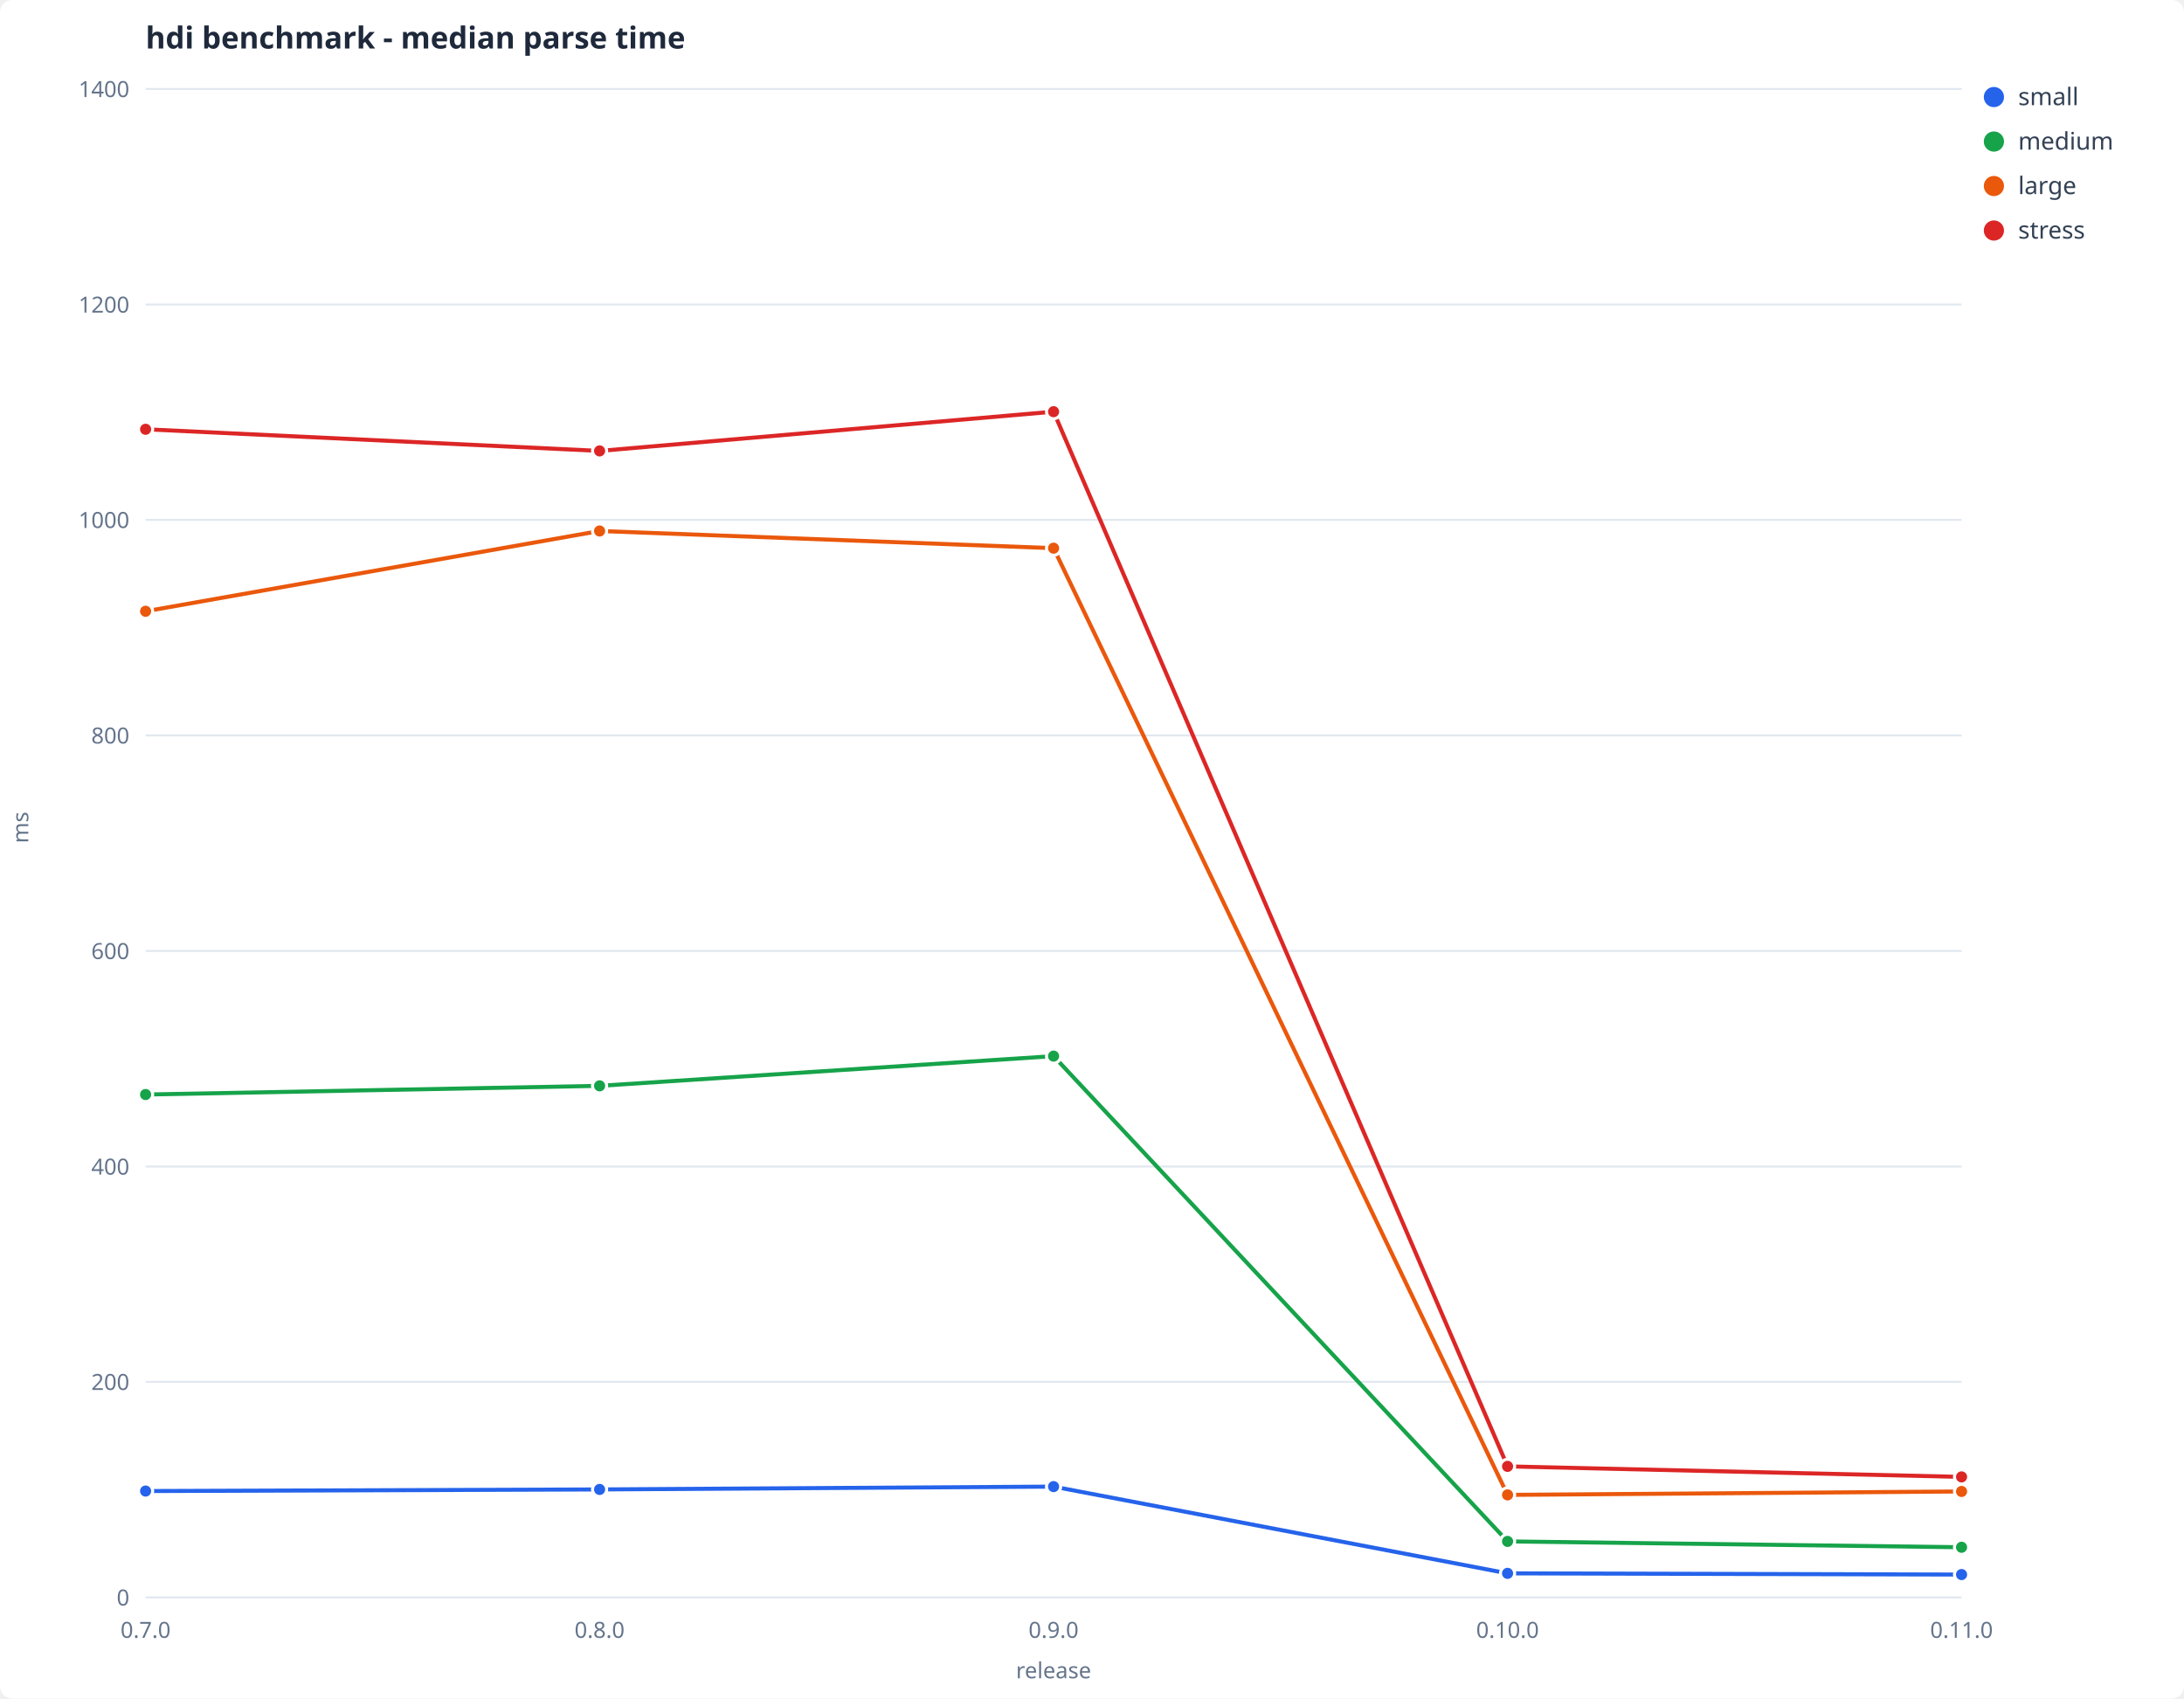
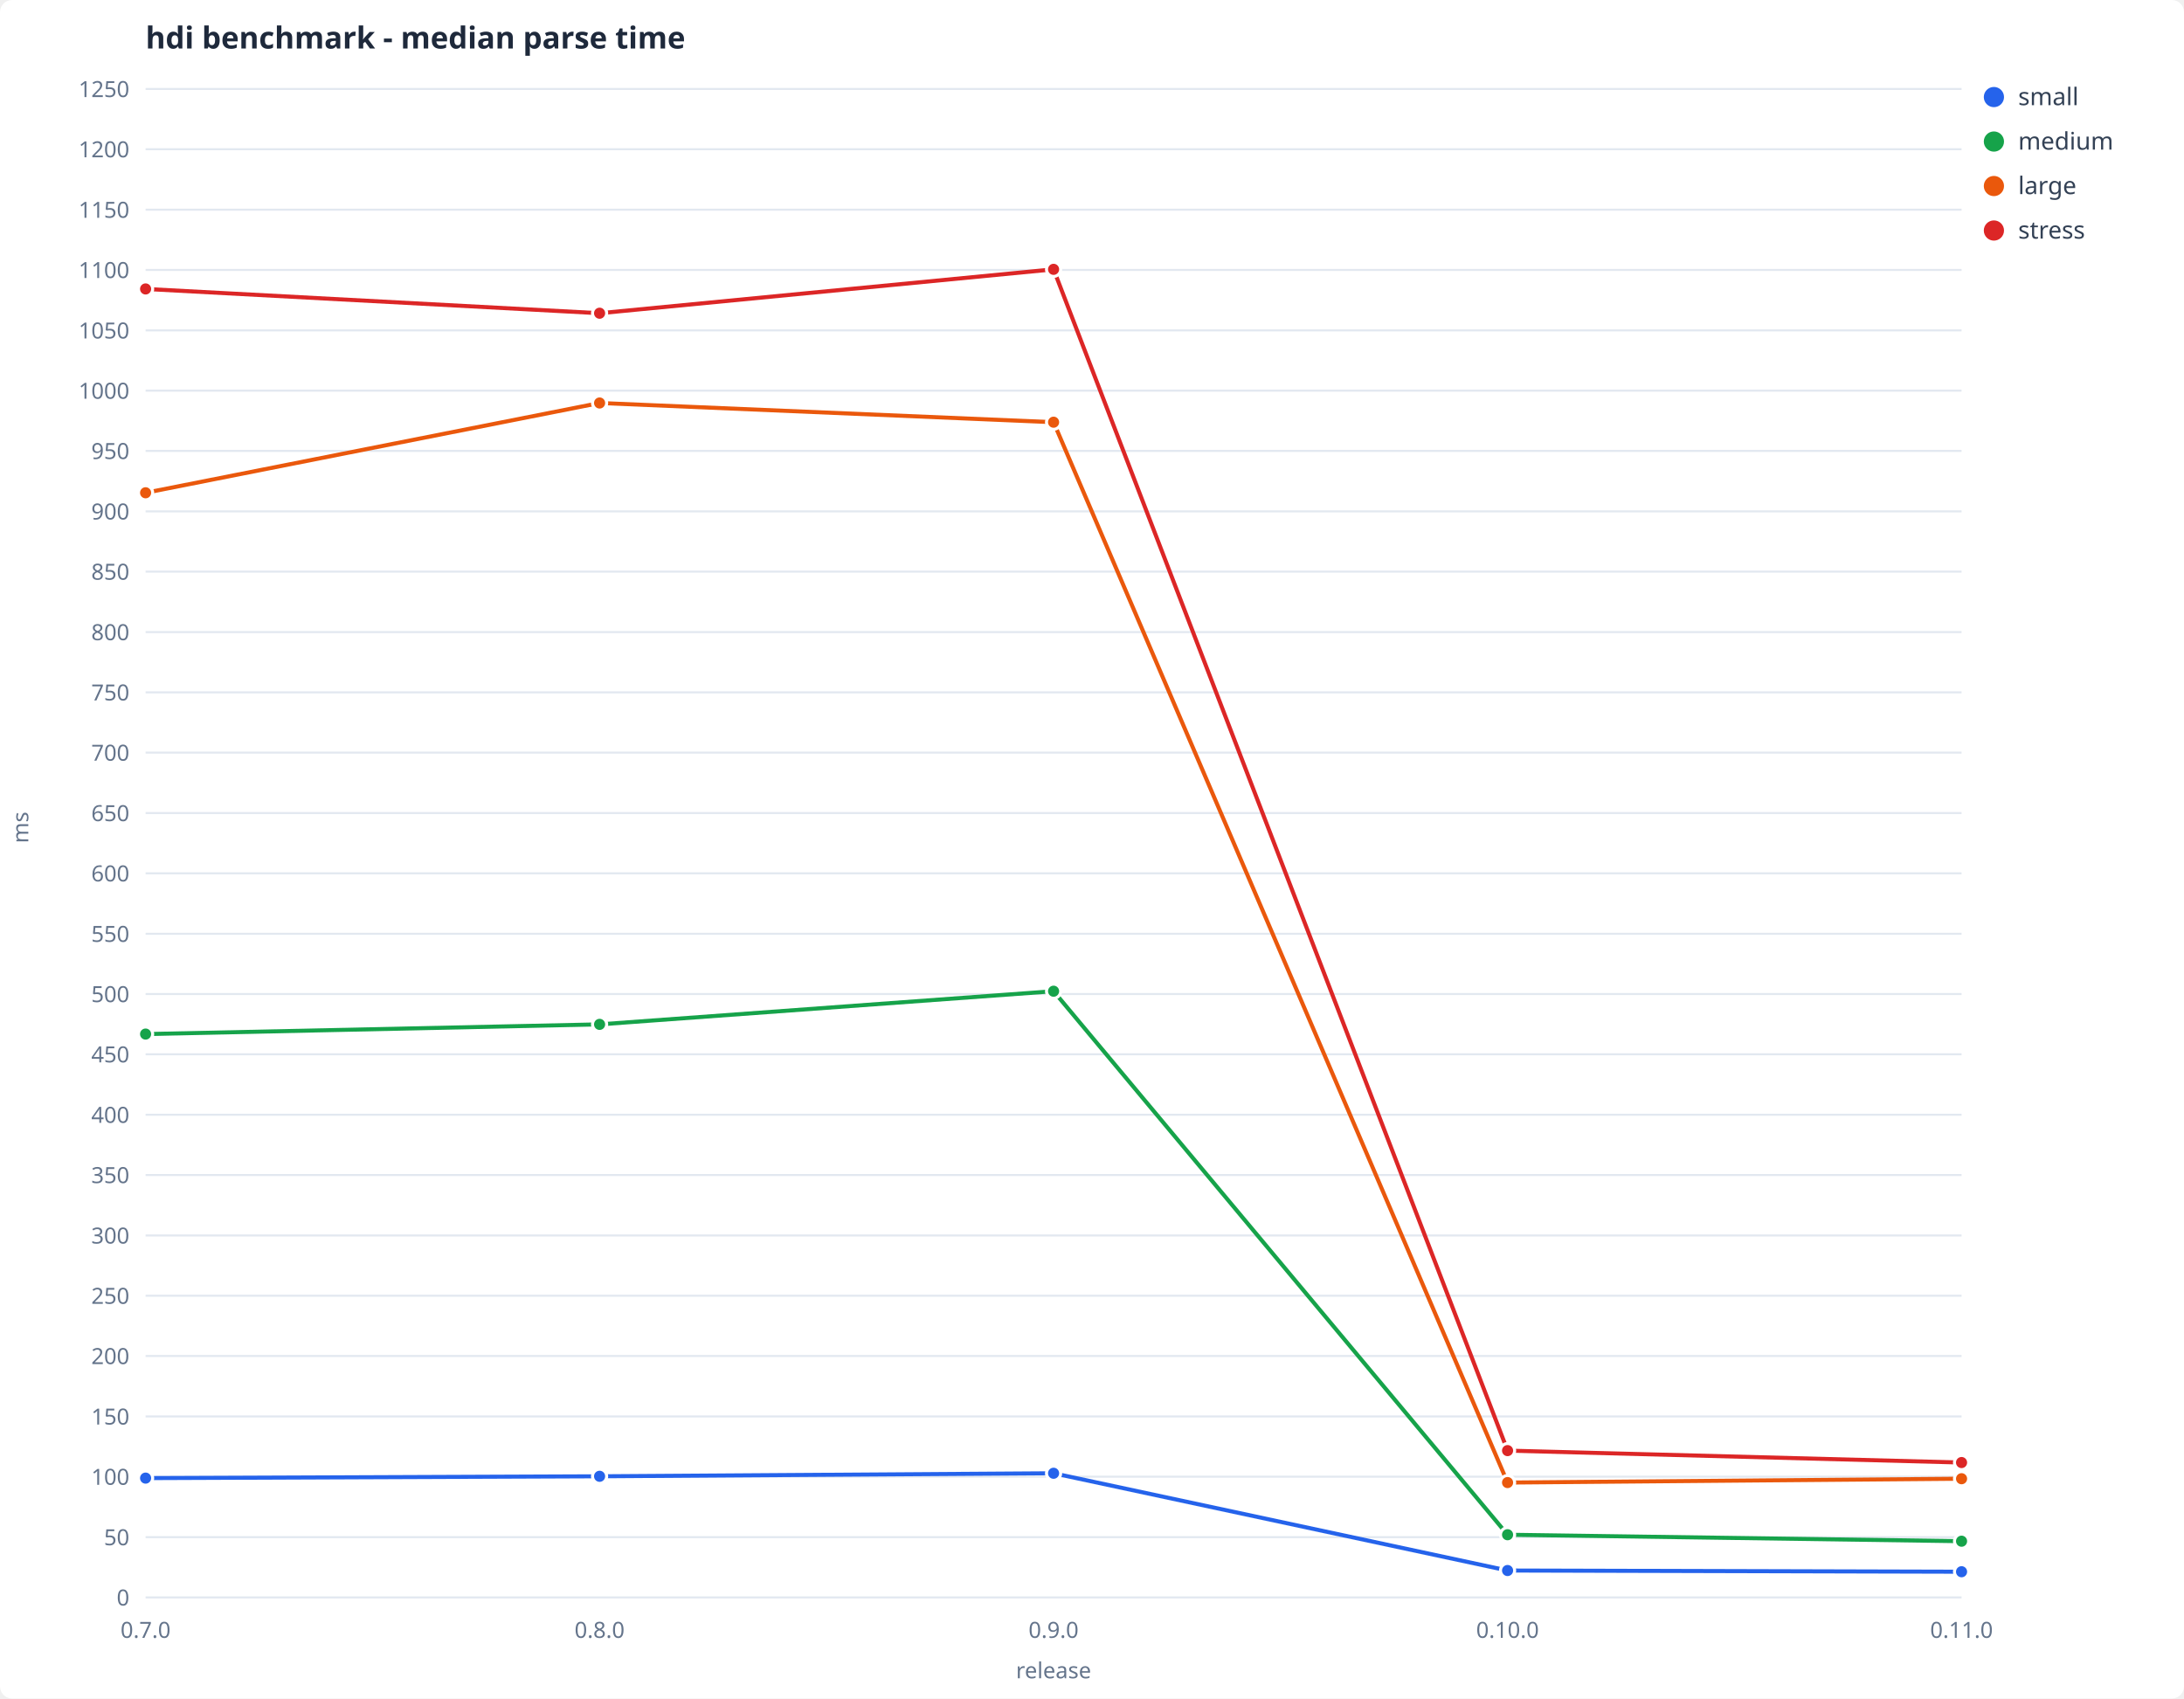
<svg xmlns="http://www.w3.org/2000/svg" width="1080" height="840" viewBox="0 0 1080 840" font-family="system-ui,sans-serif">
  <rect width="1080" height="840" fill="#fff" rx="6" />
  <text x="72" y="24" font-size="15" font-weight="600" fill="#1e293b">hdi benchmark - median parse time</text>
  <line x1="72" y1="790.0" x2="970" y2="790.0" stroke="#e2e8f0" stroke-width="1" />
  <text x="64" y="794.0" text-anchor="end" font-size="11" fill="#64748b">0</text>
-   <line x1="72" y1="683.4" x2="970" y2="683.4" stroke="#e2e8f0" stroke-width="1" />
-   <text x="64" y="687.4" text-anchor="end" font-size="11" fill="#64748b">200</text>
-   <line x1="72" y1="576.9" x2="970" y2="576.9" stroke="#e2e8f0" stroke-width="1" />
-   <text x="64" y="580.9" text-anchor="end" font-size="11" fill="#64748b">400</text>
-   <line x1="72" y1="470.3" x2="970" y2="470.3" stroke="#e2e8f0" stroke-width="1" />
-   <text x="64" y="474.3" text-anchor="end" font-size="11" fill="#64748b">600</text>
-   <line x1="72" y1="363.7" x2="970" y2="363.7" stroke="#e2e8f0" stroke-width="1" />
-   <text x="64" y="367.7" text-anchor="end" font-size="11" fill="#64748b">800</text>
-   <line x1="72" y1="257.1" x2="970" y2="257.1" stroke="#e2e8f0" stroke-width="1" />
-   <text x="64" y="261.1" text-anchor="end" font-size="11" fill="#64748b">1000</text>
-   <line x1="72" y1="150.6" x2="970" y2="150.6" stroke="#e2e8f0" stroke-width="1" />
-   <text x="64" y="154.6" text-anchor="end" font-size="11" fill="#64748b">1200</text>
+   <line x1="72" y1="760.2" x2="970" y2="760.2" stroke="#e2e8f0" stroke-width="1" />
+   <text x="64" y="764.2" text-anchor="end" font-size="11" fill="#64748b">50</text>
+   <line x1="72" y1="730.3" x2="970" y2="730.3" stroke="#e2e8f0" stroke-width="1" />
+   <text x="64" y="734.3" text-anchor="end" font-size="11" fill="#64748b">100</text>
+   <line x1="72" y1="700.5" x2="970" y2="700.5" stroke="#e2e8f0" stroke-width="1" />
+   <text x="64" y="704.5" text-anchor="end" font-size="11" fill="#64748b">150</text>
+   <line x1="72" y1="670.6" x2="970" y2="670.6" stroke="#e2e8f0" stroke-width="1" />
+   <text x="64" y="674.6" text-anchor="end" font-size="11" fill="#64748b">200</text>
+   <line x1="72" y1="640.8" x2="970" y2="640.8" stroke="#e2e8f0" stroke-width="1" />
+   <text x="64" y="644.8" text-anchor="end" font-size="11" fill="#64748b">250</text>
+   <line x1="72" y1="611.0" x2="970" y2="611.0" stroke="#e2e8f0" stroke-width="1" />
+   <text x="64" y="615.0" text-anchor="end" font-size="11" fill="#64748b">300</text>
+   <line x1="72" y1="581.1" x2="970" y2="581.1" stroke="#e2e8f0" stroke-width="1" />
+   <text x="64" y="585.1" text-anchor="end" font-size="11" fill="#64748b">350</text>
+   <line x1="72" y1="551.3" x2="970" y2="551.3" stroke="#e2e8f0" stroke-width="1" />
+   <text x="64" y="555.3" text-anchor="end" font-size="11" fill="#64748b">400</text>
+   <line x1="72" y1="521.4" x2="970" y2="521.4" stroke="#e2e8f0" stroke-width="1" />
+   <text x="64" y="525.4" text-anchor="end" font-size="11" fill="#64748b">450</text>
+   <line x1="72" y1="491.6" x2="970" y2="491.6" stroke="#e2e8f0" stroke-width="1" />
+   <text x="64" y="495.6" text-anchor="end" font-size="11" fill="#64748b">500</text>
+   <line x1="72" y1="461.8" x2="970" y2="461.8" stroke="#e2e8f0" stroke-width="1" />
+   <text x="64" y="465.8" text-anchor="end" font-size="11" fill="#64748b">550</text>
+   <line x1="72" y1="431.9" x2="970" y2="431.9" stroke="#e2e8f0" stroke-width="1" />
+   <text x="64" y="435.9" text-anchor="end" font-size="11" fill="#64748b">600</text>
+   <line x1="72" y1="402.1" x2="970" y2="402.1" stroke="#e2e8f0" stroke-width="1" />
+   <text x="64" y="406.1" text-anchor="end" font-size="11" fill="#64748b">650</text>
+   <line x1="72" y1="372.2" x2="970" y2="372.2" stroke="#e2e8f0" stroke-width="1" />
+   <text x="64" y="376.2" text-anchor="end" font-size="11" fill="#64748b">700</text>
+   <line x1="72" y1="342.4" x2="970" y2="342.4" stroke="#e2e8f0" stroke-width="1" />
+   <text x="64" y="346.4" text-anchor="end" font-size="11" fill="#64748b">750</text>
+   <line x1="72" y1="312.6" x2="970" y2="312.6" stroke="#e2e8f0" stroke-width="1" />
+   <text x="64" y="316.6" text-anchor="end" font-size="11" fill="#64748b">800</text>
+   <line x1="72" y1="282.7" x2="970" y2="282.7" stroke="#e2e8f0" stroke-width="1" />
+   <text x="64" y="286.7" text-anchor="end" font-size="11" fill="#64748b">850</text>
+   <line x1="72" y1="252.9" x2="970" y2="252.9" stroke="#e2e8f0" stroke-width="1" />
+   <text x="64" y="256.9" text-anchor="end" font-size="11" fill="#64748b">900</text>
+   <line x1="72" y1="223.0" x2="970" y2="223.0" stroke="#e2e8f0" stroke-width="1" />
+   <text x="64" y="227.0" text-anchor="end" font-size="11" fill="#64748b">950</text>
+   <line x1="72" y1="193.2" x2="970" y2="193.2" stroke="#e2e8f0" stroke-width="1" />
+   <text x="64" y="197.2" text-anchor="end" font-size="11" fill="#64748b">1000</text>
+   <line x1="72" y1="163.4" x2="970" y2="163.4" stroke="#e2e8f0" stroke-width="1" />
+   <text x="64" y="167.4" text-anchor="end" font-size="11" fill="#64748b">1050</text>
+   <line x1="72" y1="133.5" x2="970" y2="133.5" stroke="#e2e8f0" stroke-width="1" />
+   <text x="64" y="137.5" text-anchor="end" font-size="11" fill="#64748b">1100</text>
+   <line x1="72" y1="103.7" x2="970" y2="103.7" stroke="#e2e8f0" stroke-width="1" />
+   <text x="64" y="107.7" text-anchor="end" font-size="11" fill="#64748b">1150</text>
+   <line x1="72" y1="73.8" x2="970" y2="73.8" stroke="#e2e8f0" stroke-width="1" />
+   <text x="64" y="77.8" text-anchor="end" font-size="11" fill="#64748b">1200</text>
  <line x1="72" y1="44.0" x2="970" y2="44.0" stroke="#e2e8f0" stroke-width="1" />
-   <text x="64" y="48.0" text-anchor="end" font-size="11" fill="#64748b">1400</text>
+   <text x="64" y="48.0" text-anchor="end" font-size="11" fill="#64748b">1250</text>
  <text x="14" y="417" font-size="11" fill="#64748b" transform="rotate(-90,14,417)">ms</text>
  <text x="72.0" y="810" text-anchor="middle" font-size="11" fill="#64748b">0.7.0</text>
  <text x="296.5" y="810" text-anchor="middle" font-size="11" fill="#64748b">0.8.0</text>
  <text x="521.0" y="810" text-anchor="middle" font-size="11" fill="#64748b">0.9.0</text>
  <text x="745.5" y="810" text-anchor="middle" font-size="11" fill="#64748b">0.10.0</text>
  <text x="970.0" y="810" text-anchor="middle" font-size="11" fill="#64748b">0.11.0</text>
  <text x="521" y="830" text-anchor="middle" font-size="11" fill="#64748b">release</text>
-   <polyline fill="none" stroke="#2563eb" stroke-width="2" stroke-linejoin="round" points="72.0,737.4 296.5,736.6 521.0,735.2 745.5,778.1 970.0,778.7" />
-   <circle cx="72.0" cy="737.4" r="3.5" fill="#2563eb" stroke="#fff" stroke-width="1.5" />
-   <circle cx="296.5" cy="736.6" r="3.5" fill="#2563eb" stroke="#fff" stroke-width="1.5" />
-   <circle cx="521.0" cy="735.2" r="3.5" fill="#2563eb" stroke="#fff" stroke-width="1.5" />
-   <circle cx="745.5" cy="778.1" r="3.5" fill="#2563eb" stroke="#fff" stroke-width="1.5" />
-   <circle cx="970.0" cy="778.7" r="3.5" fill="#2563eb" stroke="#fff" stroke-width="1.5" />
-   <polyline fill="none" stroke="#16a34a" stroke-width="2" stroke-linejoin="round" points="72.0,541.3 296.5,537.0 521.0,522.3 745.5,762.3 970.0,765.2" />
-   <circle cx="72.0" cy="541.3" r="3.5" fill="#16a34a" stroke="#fff" stroke-width="1.5" />
-   <circle cx="296.5" cy="537.0" r="3.5" fill="#16a34a" stroke="#fff" stroke-width="1.5" />
-   <circle cx="521.0" cy="522.3" r="3.5" fill="#16a34a" stroke="#fff" stroke-width="1.5" />
-   <circle cx="745.5" cy="762.3" r="3.5" fill="#16a34a" stroke="#fff" stroke-width="1.5" />
-   <circle cx="970.0" cy="765.2" r="3.5" fill="#16a34a" stroke="#fff" stroke-width="1.5" />
-   <polyline fill="none" stroke="#ea580c" stroke-width="2" stroke-linejoin="round" points="72.0,302.3 296.5,262.6 521.0,271.1 745.5,739.3 970.0,737.6" />
-   <circle cx="72.0" cy="302.3" r="3.5" fill="#ea580c" stroke="#fff" stroke-width="1.5" />
-   <circle cx="296.5" cy="262.6" r="3.5" fill="#ea580c" stroke="#fff" stroke-width="1.5" />
-   <circle cx="521.0" cy="271.1" r="3.5" fill="#ea580c" stroke="#fff" stroke-width="1.5" />
-   <circle cx="745.5" cy="739.3" r="3.5" fill="#ea580c" stroke="#fff" stroke-width="1.5" />
-   <circle cx="970.0" cy="737.6" r="3.5" fill="#ea580c" stroke="#fff" stroke-width="1.5" />
-   <polyline fill="none" stroke="#dc2626" stroke-width="2" stroke-linejoin="round" points="72.0,212.3 296.5,223.0 521.0,203.6 745.5,725.2 970.0,730.4" />
-   <circle cx="72.0" cy="212.3" r="3.5" fill="#dc2626" stroke="#fff" stroke-width="1.5" />
-   <circle cx="296.5" cy="223.0" r="3.5" fill="#dc2626" stroke="#fff" stroke-width="1.5" />
-   <circle cx="521.0" cy="203.6" r="3.5" fill="#dc2626" stroke="#fff" stroke-width="1.5" />
-   <circle cx="745.5" cy="725.2" r="3.5" fill="#dc2626" stroke="#fff" stroke-width="1.5" />
-   <circle cx="970.0" cy="730.4" r="3.5" fill="#dc2626" stroke="#fff" stroke-width="1.5" />
+   <polyline fill="none" stroke="#2563eb" stroke-width="2" stroke-linejoin="round" points="72.0,731.0 296.5,730.1 521.0,728.6 745.5,776.7 970.0,777.3" />
+   <circle cx="72.0" cy="731.0" r="3.5" fill="#2563eb" stroke="#fff" stroke-width="1.5" />
+   <circle cx="296.5" cy="730.1" r="3.5" fill="#2563eb" stroke="#fff" stroke-width="1.5" />
+   <circle cx="521.0" cy="728.6" r="3.5" fill="#2563eb" stroke="#fff" stroke-width="1.5" />
+   <circle cx="745.5" cy="776.7" r="3.5" fill="#2563eb" stroke="#fff" stroke-width="1.5" />
+   <circle cx="970.0" cy="777.3" r="3.5" fill="#2563eb" stroke="#fff" stroke-width="1.5" />
+   <polyline fill="none" stroke="#16a34a" stroke-width="2" stroke-linejoin="round" points="72.0,511.4 296.5,506.6 521.0,490.2 745.5,759.0 970.0,762.2" />
+   <circle cx="72.0" cy="511.4" r="3.5" fill="#16a34a" stroke="#fff" stroke-width="1.5" />
+   <circle cx="296.5" cy="506.6" r="3.5" fill="#16a34a" stroke="#fff" stroke-width="1.5" />
+   <circle cx="521.0" cy="490.2" r="3.5" fill="#16a34a" stroke="#fff" stroke-width="1.5" />
+   <circle cx="745.5" cy="759.0" r="3.5" fill="#16a34a" stroke="#fff" stroke-width="1.5" />
+   <circle cx="970.0" cy="762.2" r="3.5" fill="#16a34a" stroke="#fff" stroke-width="1.5" />
+   <polyline fill="none" stroke="#ea580c" stroke-width="2" stroke-linejoin="round" points="72.0,243.7 296.5,199.3 521.0,208.8 745.5,733.2 970.0,731.3" />
+   <circle cx="72.0" cy="243.7" r="3.5" fill="#ea580c" stroke="#fff" stroke-width="1.5" />
+   <circle cx="296.5" cy="199.3" r="3.5" fill="#ea580c" stroke="#fff" stroke-width="1.5" />
+   <circle cx="521.0" cy="208.8" r="3.5" fill="#ea580c" stroke="#fff" stroke-width="1.5" />
+   <circle cx="745.5" cy="733.2" r="3.5" fill="#ea580c" stroke="#fff" stroke-width="1.5" />
+   <circle cx="970.0" cy="731.3" r="3.5" fill="#ea580c" stroke="#fff" stroke-width="1.5" />
+   <polyline fill="none" stroke="#dc2626" stroke-width="2" stroke-linejoin="round" points="72.0,142.9 296.5,154.9 521.0,133.2 745.5,717.4 970.0,723.3" />
+   <circle cx="72.0" cy="142.9" r="3.5" fill="#dc2626" stroke="#fff" stroke-width="1.5" />
+   <circle cx="296.5" cy="154.9" r="3.5" fill="#dc2626" stroke="#fff" stroke-width="1.5" />
+   <circle cx="521.0" cy="133.2" r="3.5" fill="#dc2626" stroke="#fff" stroke-width="1.5" />
+   <circle cx="745.5" cy="717.4" r="3.5" fill="#dc2626" stroke="#fff" stroke-width="1.5" />
+   <circle cx="970.0" cy="723.3" r="3.5" fill="#dc2626" stroke="#fff" stroke-width="1.5" />
  <circle cx="986" cy="48" r="5" fill="#2563eb" />
  <text x="998" y="52" font-size="12" fill="#334155">small</text>
  <circle cx="986" cy="70" r="5" fill="#16a34a" />
  <text x="998" y="74" font-size="12" fill="#334155">medium</text>
  <circle cx="986" cy="92" r="5" fill="#ea580c" />
  <text x="998" y="96" font-size="12" fill="#334155">large</text>
  <circle cx="986" cy="114" r="5" fill="#dc2626" />
  <text x="998" y="118" font-size="12" fill="#334155">stress</text>
</svg>
